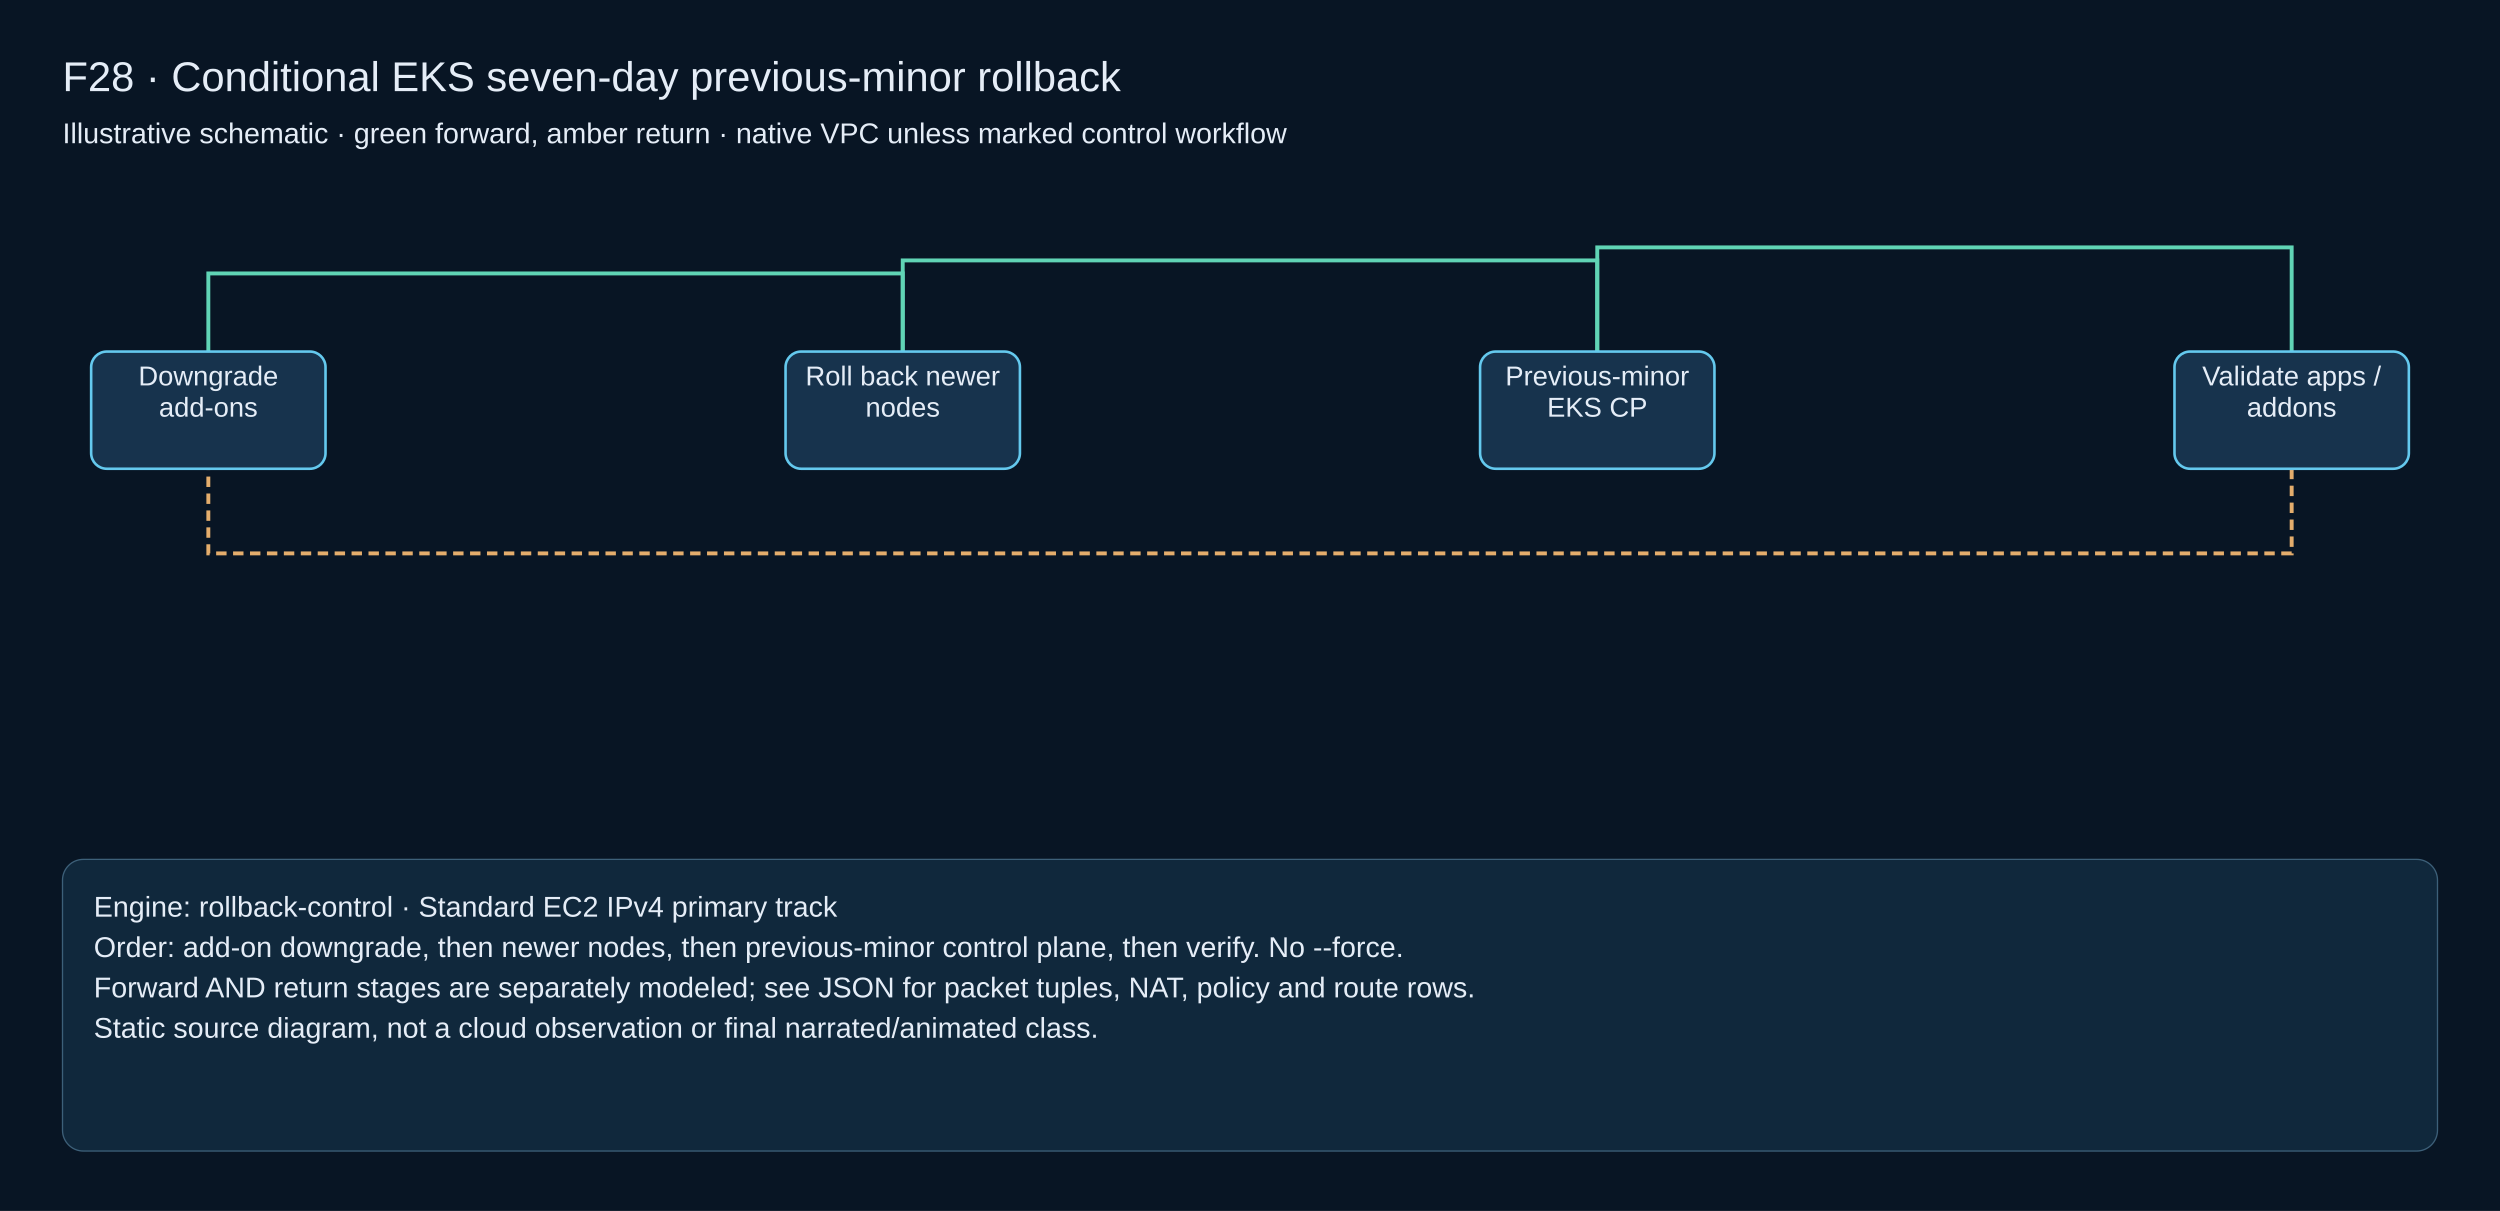
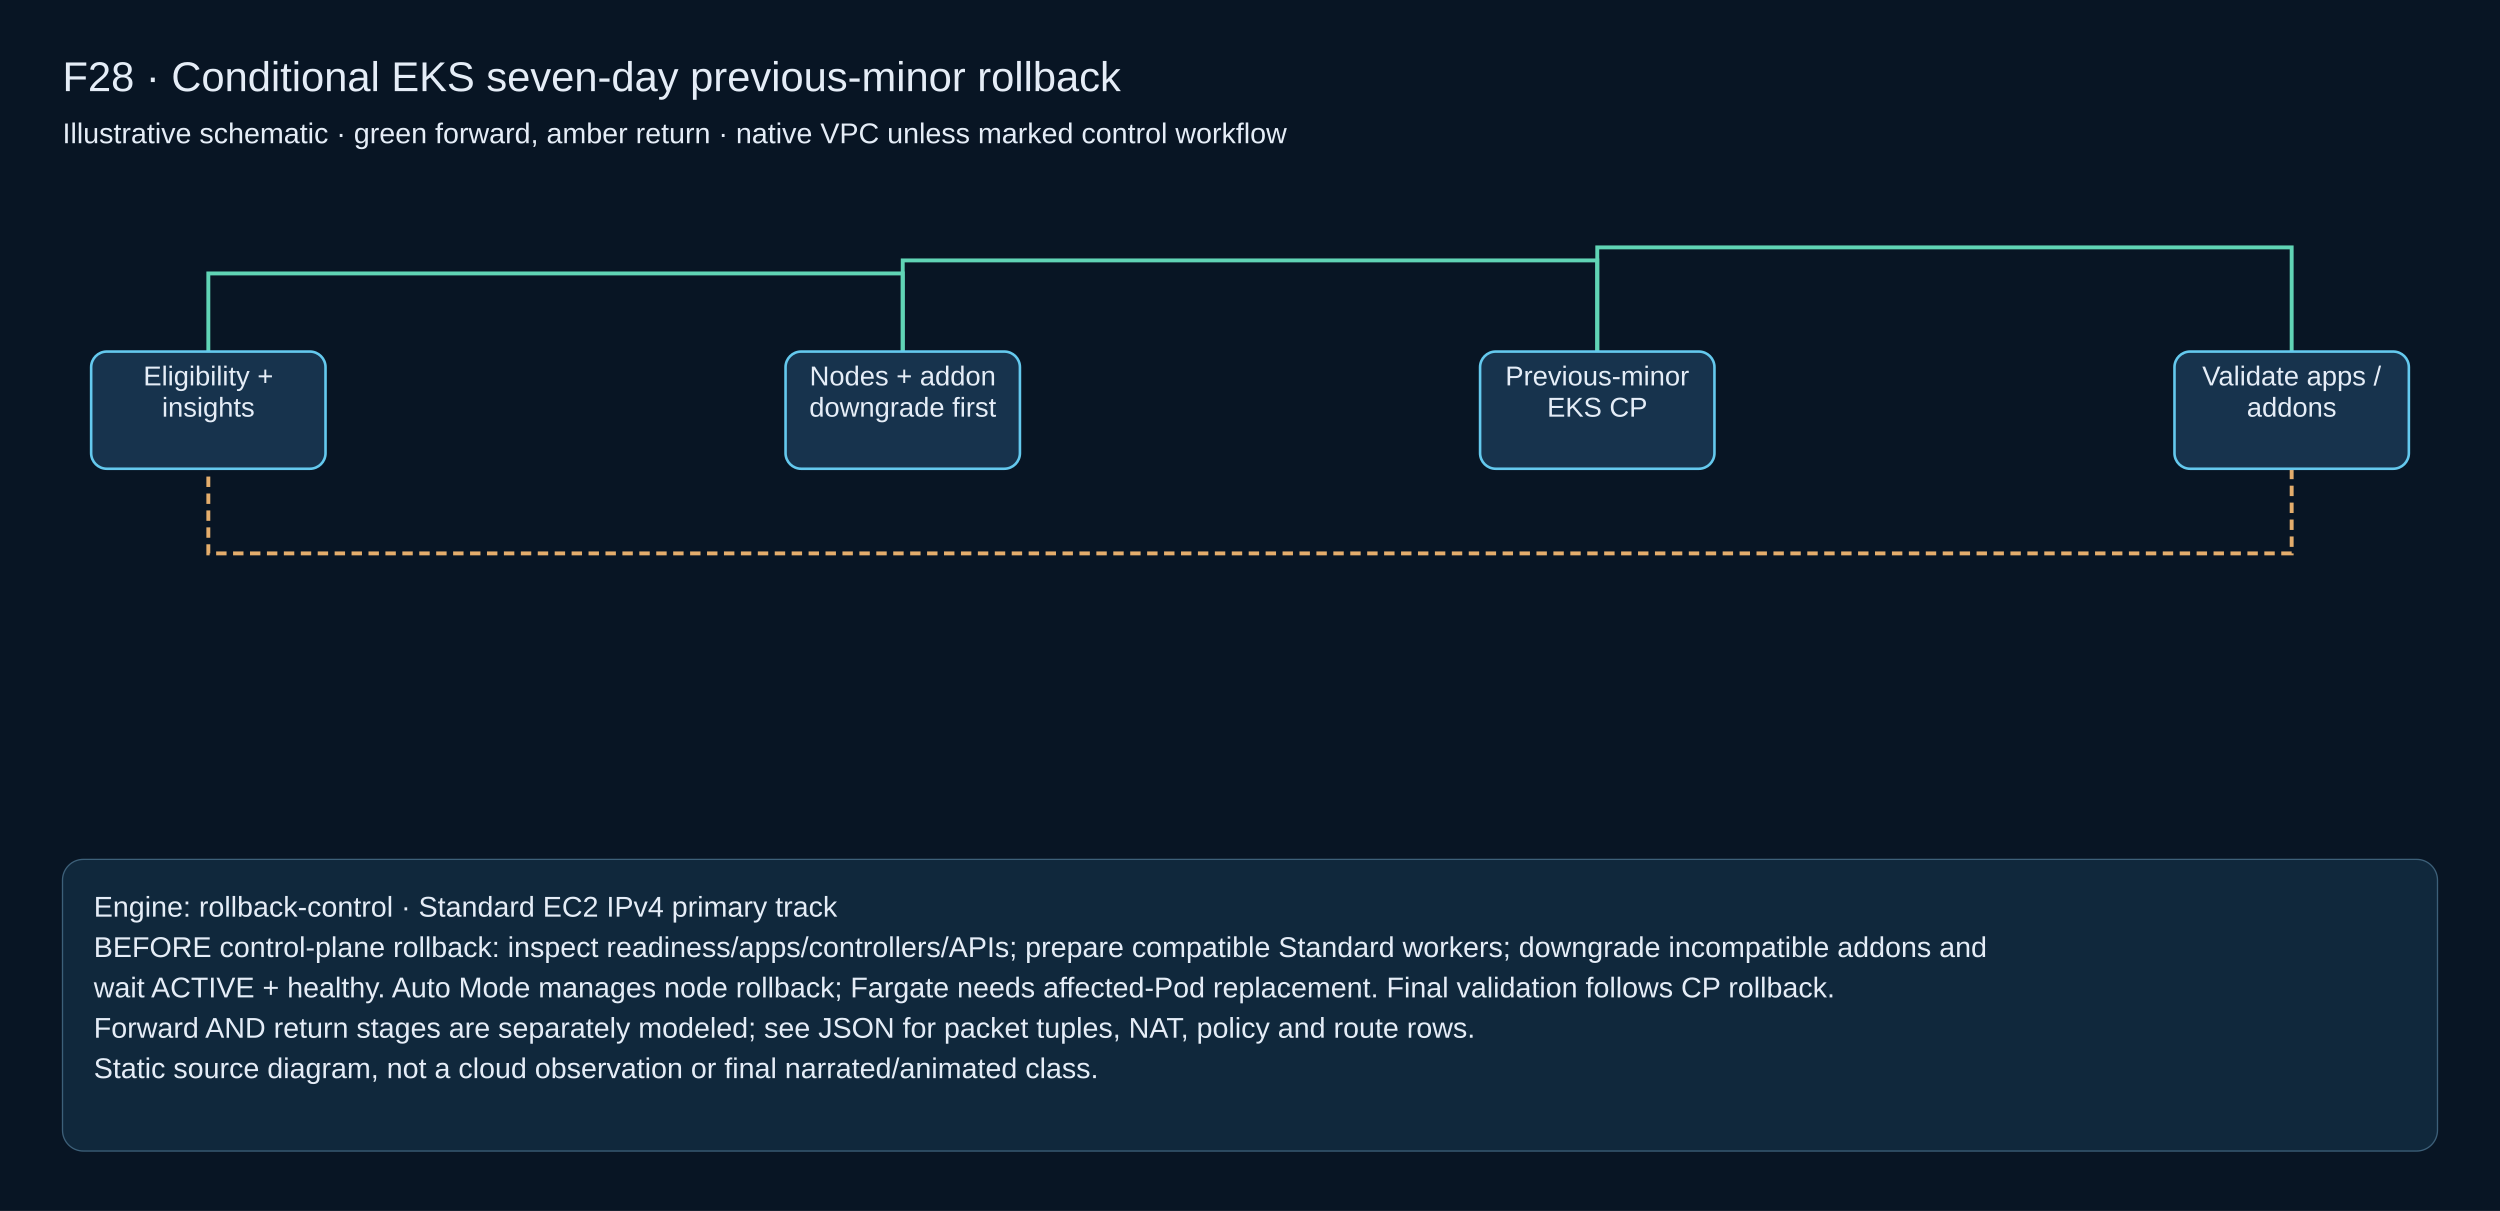
<svg xmlns="http://www.w3.org/2000/svg" width="1920" height="930" viewBox="0 0 1920 930">
  <rect width="1920" height="930" fill="#081524" />
  <style>text{font-family:Arial,sans-serif;fill:#e5edf7} .n{fill:#17334d;stroke:#64c9ee;stroke-width:2} .f{fill:none;stroke:#60d4b5;stroke-width:3} .r{fill:none;stroke:#e4ad6c;stroke-width:3;stroke-dasharray:8 5}</style>
  <text x="48" y="70" font-size="32">F28 · Conditional EKS seven-day previous-minor rollback</text>
  <text x="48" y="110" font-size="22">Illustrative schematic · green forward, amber return · native VPC unless marked control workflow</text>
  <polyline class="f" points="160.0,270 160.0,210 693.3,210 693.3,270" />
  <polyline class="f" points="693.3,270 693.3,200 1226.7,200 1226.7,270" />
  <polyline class="f" points="1226.7,270 1226.7,190 1760.0,190 1760.0,270" />
  <polyline class="r" points="1760.0,360 1760.0,425 160.0,425 160.0,360" />
  <rect class="n" x="70.0" y="270" width="180" height="90" rx="12" />
-   <text x="160.0" y="296" text-anchor="middle" font-size="21">Downgrade</text>
-   <text x="160.0" y="320" text-anchor="middle" font-size="21">add-ons</text>
+   <text x="160.0" y="296" text-anchor="middle" font-size="21">Eligibility +</text>
+   <text x="160.0" y="320" text-anchor="middle" font-size="21">insights</text>
  <rect class="n" x="603.3" y="270" width="180" height="90" rx="12" />
-   <text x="693.3" y="296" text-anchor="middle" font-size="21">Roll back newer</text>
-   <text x="693.3" y="320" text-anchor="middle" font-size="21">nodes</text>
+   <text x="693.3" y="296" text-anchor="middle" font-size="21">Nodes + addon</text>
+   <text x="693.3" y="320" text-anchor="middle" font-size="21">downgrade first</text>
  <rect class="n" x="1136.7" y="270" width="180" height="90" rx="12" />
  <text x="1226.7" y="296" text-anchor="middle" font-size="21">Previous-minor</text>
  <text x="1226.7" y="320" text-anchor="middle" font-size="21">EKS CP</text>
  <rect class="n" x="1670.0" y="270" width="180" height="90" rx="12" />
  <text x="1760.0" y="296" text-anchor="middle" font-size="21">Validate apps /</text>
  <text x="1760.0" y="320" text-anchor="middle" font-size="21">addons</text>
  <rect x="48" y="660" width="1824" height="224" rx="16" fill="#10283c" stroke="#3d6079" />
  <text x="72" y="704" font-size="22">Engine: rollback-control · Standard EC2 IPv4 primary track</text>
-   <text x="72" y="735" font-size="22">Order: add-on downgrade, then newer nodes, then previous-minor control plane, then verify. No --force.</text>
-   <text x="72" y="766" font-size="22">Forward AND return stages are separately modeled; see JSON for packet tuples, NAT, policy and route rows.</text>
-   <text x="72" y="797" font-size="22">Static source diagram, not a cloud observation or final narrated/animated class.</text>
+   <text x="72" y="735" font-size="22">BEFORE control-plane rollback: inspect readiness/apps/controllers/APIs; prepare compatible Standard workers; downgrade incompatible addons and</text>
+   <text x="72" y="766" font-size="22">wait ACTIVE + healthy. Auto Mode manages node rollback; Fargate needs affected-Pod replacement. Final validation follows CP rollback.</text>
+   <text x="72" y="797" font-size="22">Forward AND return stages are separately modeled; see JSON for packet tuples, NAT, policy and route rows.</text>
+   <text x="72" y="828" font-size="22">Static source diagram, not a cloud observation or final narrated/animated class.</text>
</svg>
